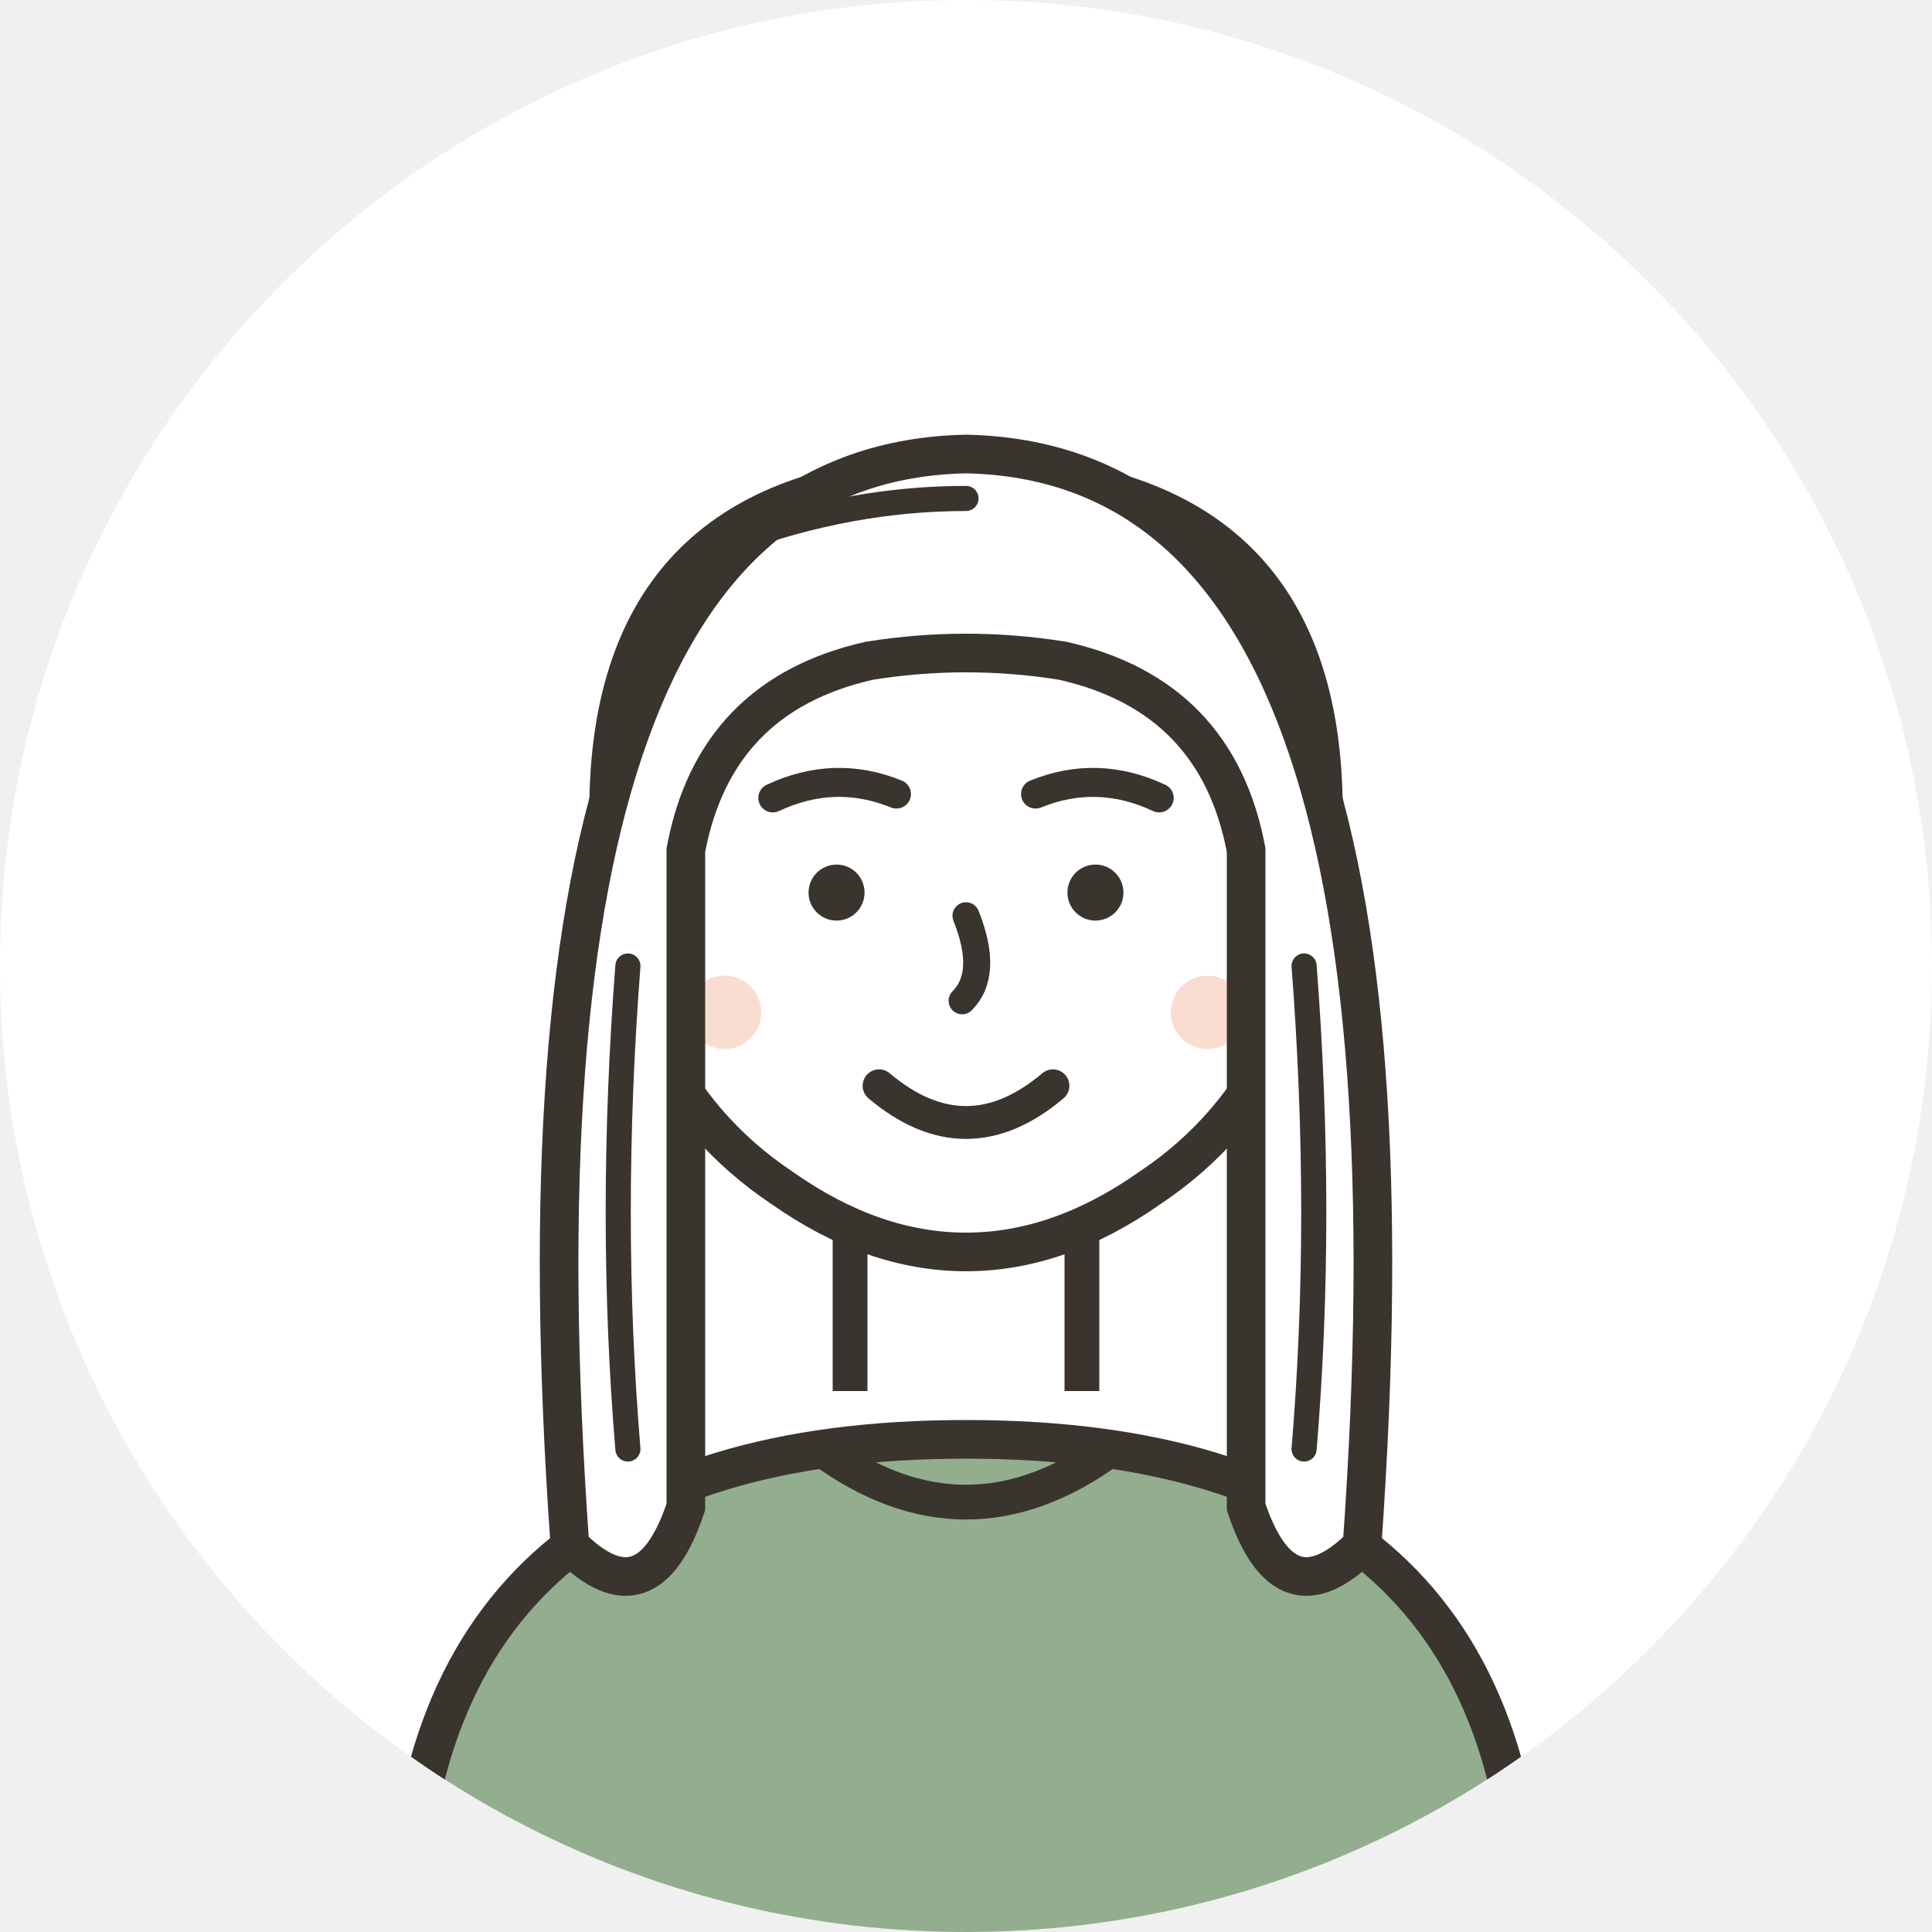
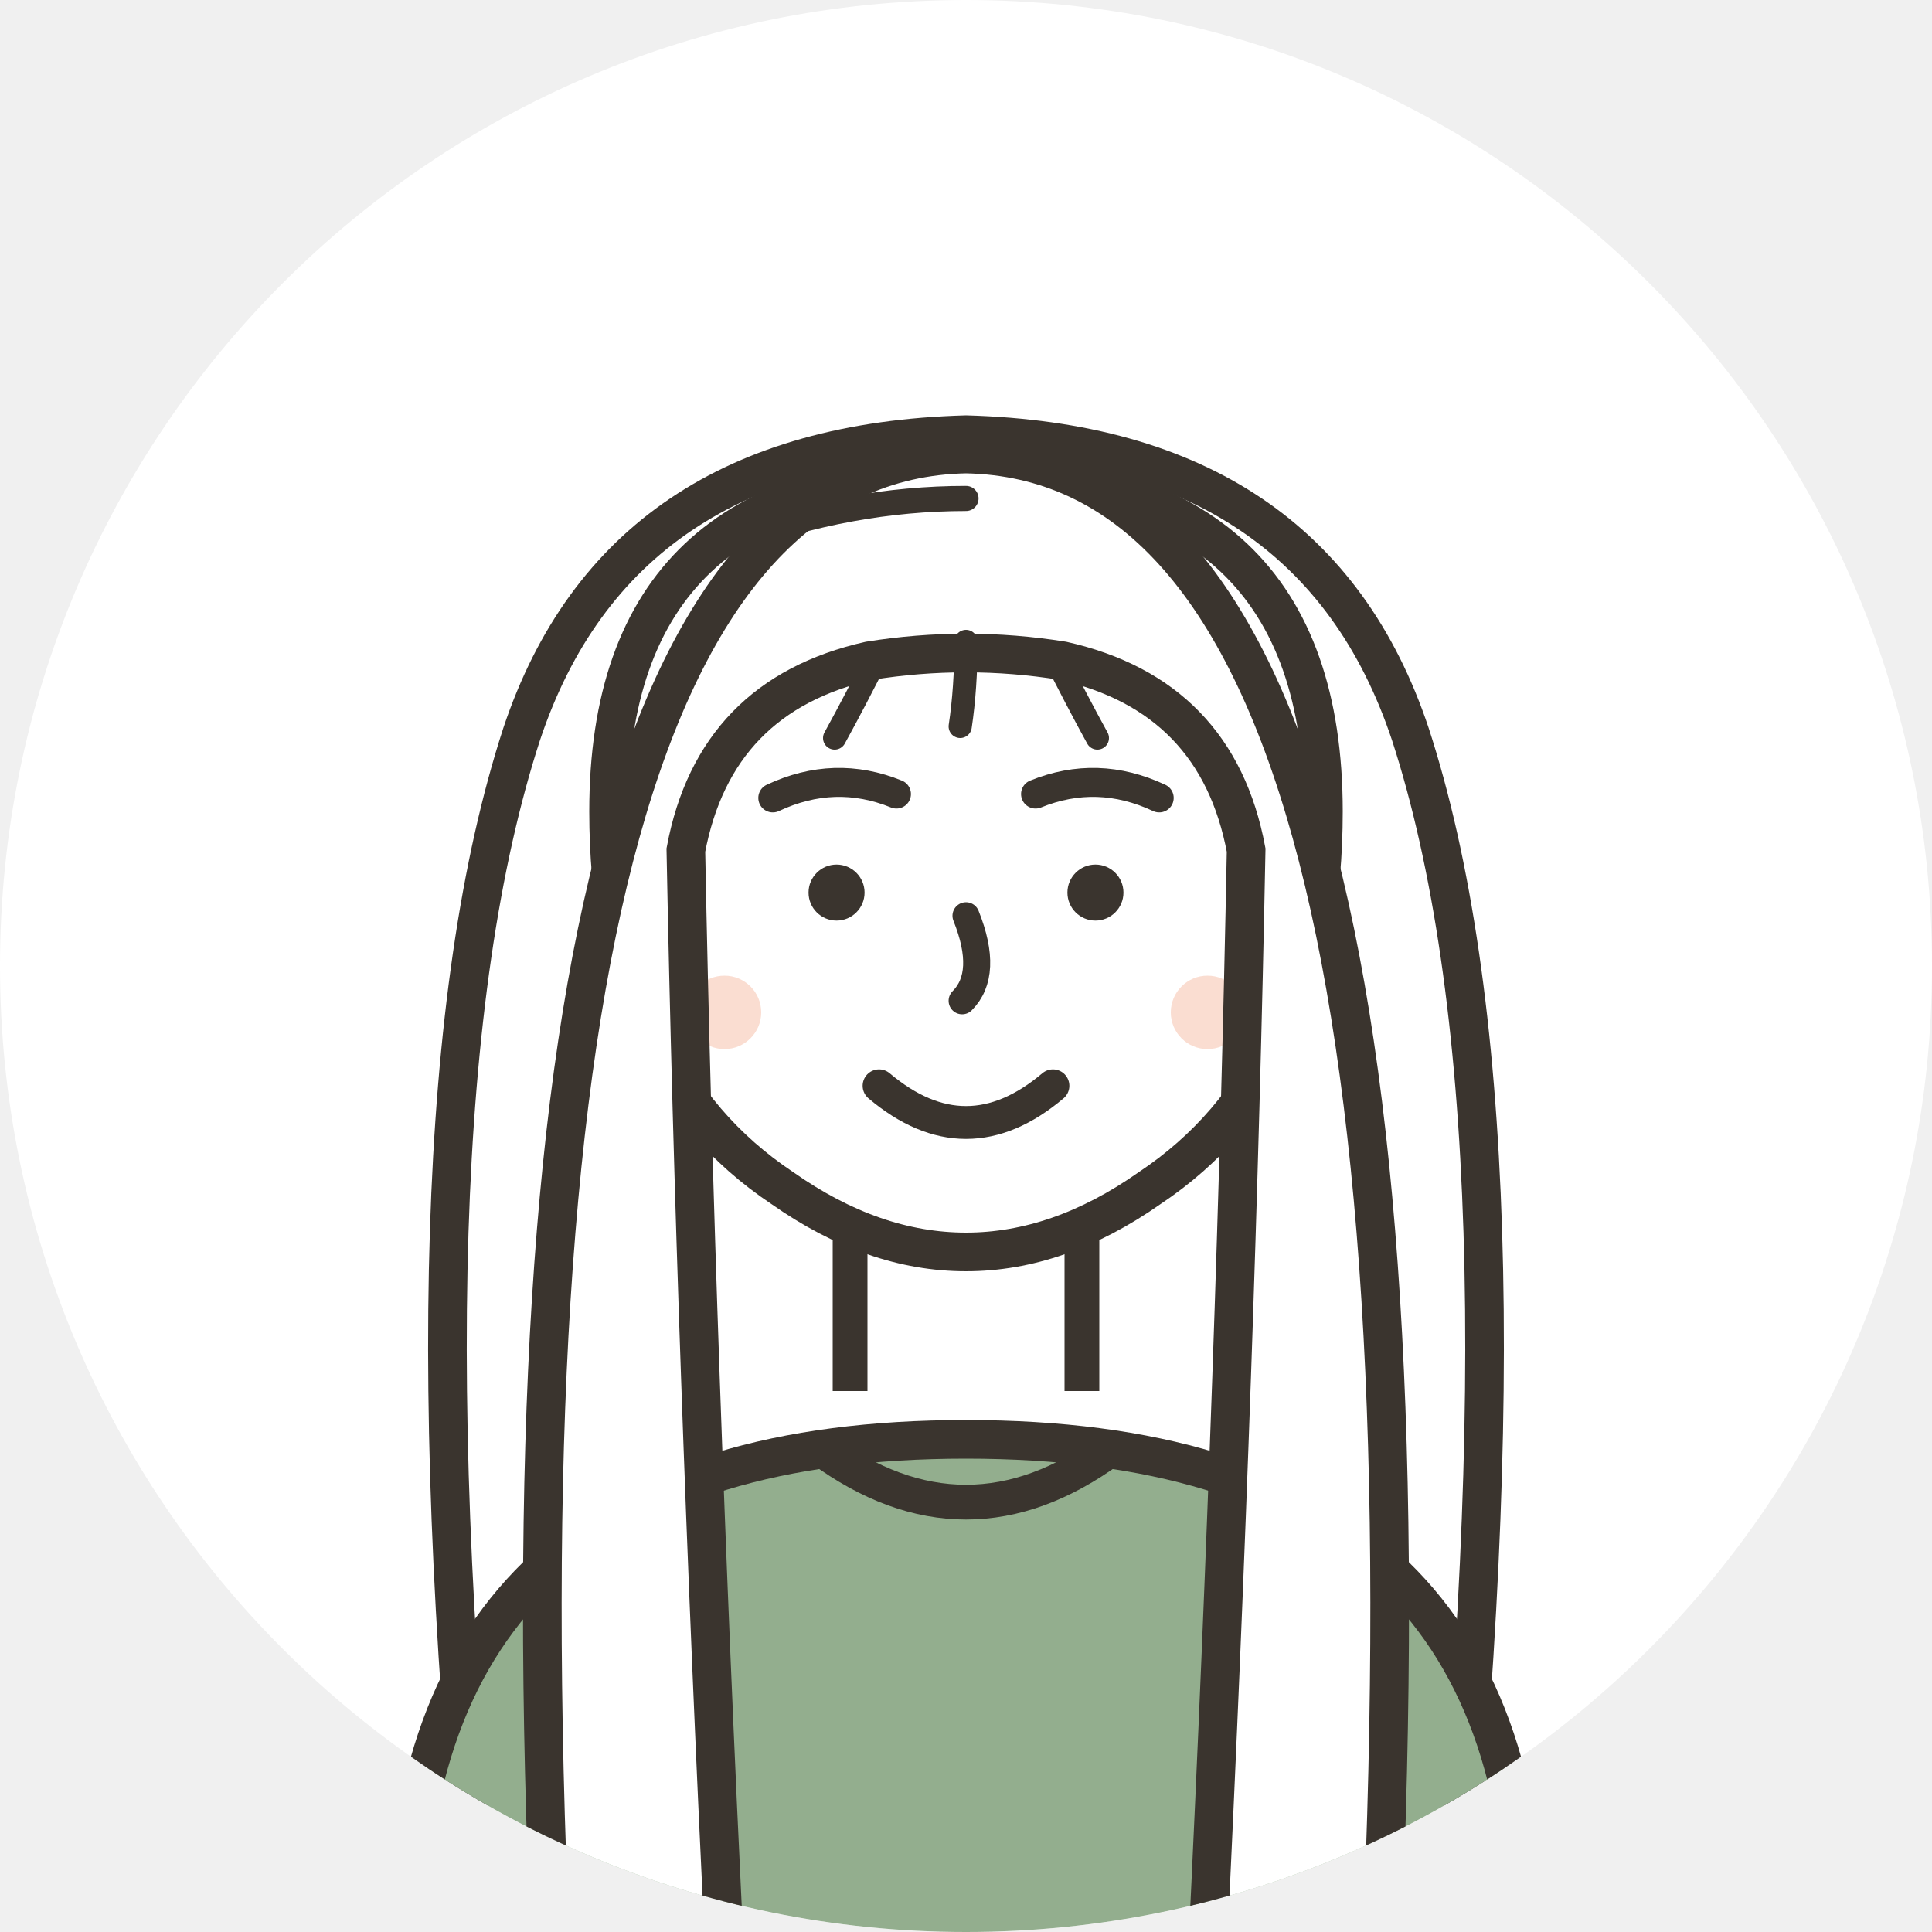
<svg xmlns="http://www.w3.org/2000/svg" viewBox="0 0 100 100">
  <circle cx="50" cy="50" r="50" fill="#FFFFFF" />
  <defs>
    <clipPath id="c">
      <circle cx="50" cy="50" r="50" />
    </clipPath>
  </defs>
  <g clip-path="url(#c)">
+     <path d="M25 101 Q20.5 58 27 38 Q32 23 50 22.5 Q68 23 73 38 Q79.5 58 75 101 Z" fill="#FFFFFF" stroke="#3A342E" stroke-width="2" />
    <path d="M21 101 Q21 74.5 50 74.5 Q79 74.5 79 101" fill="#93AE8E" stroke="#3A342E" stroke-width="2" />
    <path d="M42.5 75 Q50 80.5 57.5 75" fill="none" stroke="#3A342E" stroke-width="1.8" stroke-linecap="round" />
    <path d="M44 62 L44 72" stroke="#3A342E" stroke-width="1.8" />
    <path d="M56 62 L56 72" stroke="#3A342E" stroke-width="1.8" />
    <path d="M31.5 42 Q31.5 24.5 50 24.5 Q68.5 24.5 68.5 42 Q68.5 55.5 59.5 61.5 Q54.8 64.8 50 64.8 Q45.2 64.8 40.5 61.5 Q31.5 55.5 31.5 42 Z" fill="#FFFFFF" stroke="#3A342E" stroke-width="2" />
    <path d="M40 41.3 Q43.2 39.8 46.4 41.1" stroke="#3A342E" stroke-width="1.5" fill="none" stroke-linecap="round" />
    <path d="M53.6 41.1 Q56.8 39.8 60 41.3" stroke="#3A342E" stroke-width="1.5" fill="none" stroke-linecap="round" />
    <circle cx="43.3" cy="46.2" r="1.45" fill="#3A342E" />
    <circle cx="56.7" cy="46.2" r="1.45" fill="#3A342E" />
    <path d="M50 47.4 Q51.2 50.4 49.8 51.8" stroke="#3A342E" stroke-width="1.4" fill="none" stroke-linecap="round" />
    <path d="M45.5 56.2 Q50 60 54.5 56.2" stroke="#3A342E" stroke-width="1.7" fill="none" stroke-linecap="round" />
    <circle cx="37.5" cy="52.4" r="1.9" fill="#F3A98C" opacity="0.4" />
    <circle cx="62.5" cy="52.4" r="1.9" fill="#F3A98C" opacity="0.4" />
-     <path d="M29.5 80 Q25.5 24 50 23.5 Q74.5 24 70.5 80 Q66.5 84 64.5 78 L64.5 44 Q63 36 55 34.2 Q50 33.4 45 34.2 Q37 36 35.5 44 L35.5 78 Q33.5 84 29.5 80 Z" fill="#FFFFFF" stroke="#3A342E" stroke-width="2" />
+     <path d="M28.5 101 Q25 24 50 23.5 Q75 24 71.5 101 L62.5 101 Q64 70 64.5 44 Q63 36 55 34.2 Q50 33.4 45 34.2 Q37 36 35.5 44 Q36 70 37.5 101 Z" fill="#FFFFFF" stroke="#3A342E" stroke-width="2" />
+     <path d="M45.5 33.8 Q44.3 36.2 43.2 38.2" stroke="#3A342E" stroke-width="1.2" fill="none" stroke-linecap="round" />
+     <path d="M50 33.2 Q50 35.6 49.7 37.6" stroke="#3A342E" stroke-width="1.2" fill="none" stroke-linecap="round" />
+     <path d="M54.5 33.8 Q55.7 36.2 56.8 38.2" stroke="#3A342E" stroke-width="1.2" fill="none" stroke-linecap="round" />
    <path d="M38 28 Q44 25.8 50 25.8" stroke="#3A342E" stroke-width="1.3" fill="none" stroke-linecap="round" />
-     <path d="M32.5 50 Q31.5 63 32.5 75" stroke="#3A342E" stroke-width="1.3" fill="none" stroke-linecap="round" />
-     <path d="M67.5 50 Q68.5 63 67.5 75" stroke="#3A342E" stroke-width="1.3" fill="none" stroke-linecap="round" />
  </g>
</svg>
